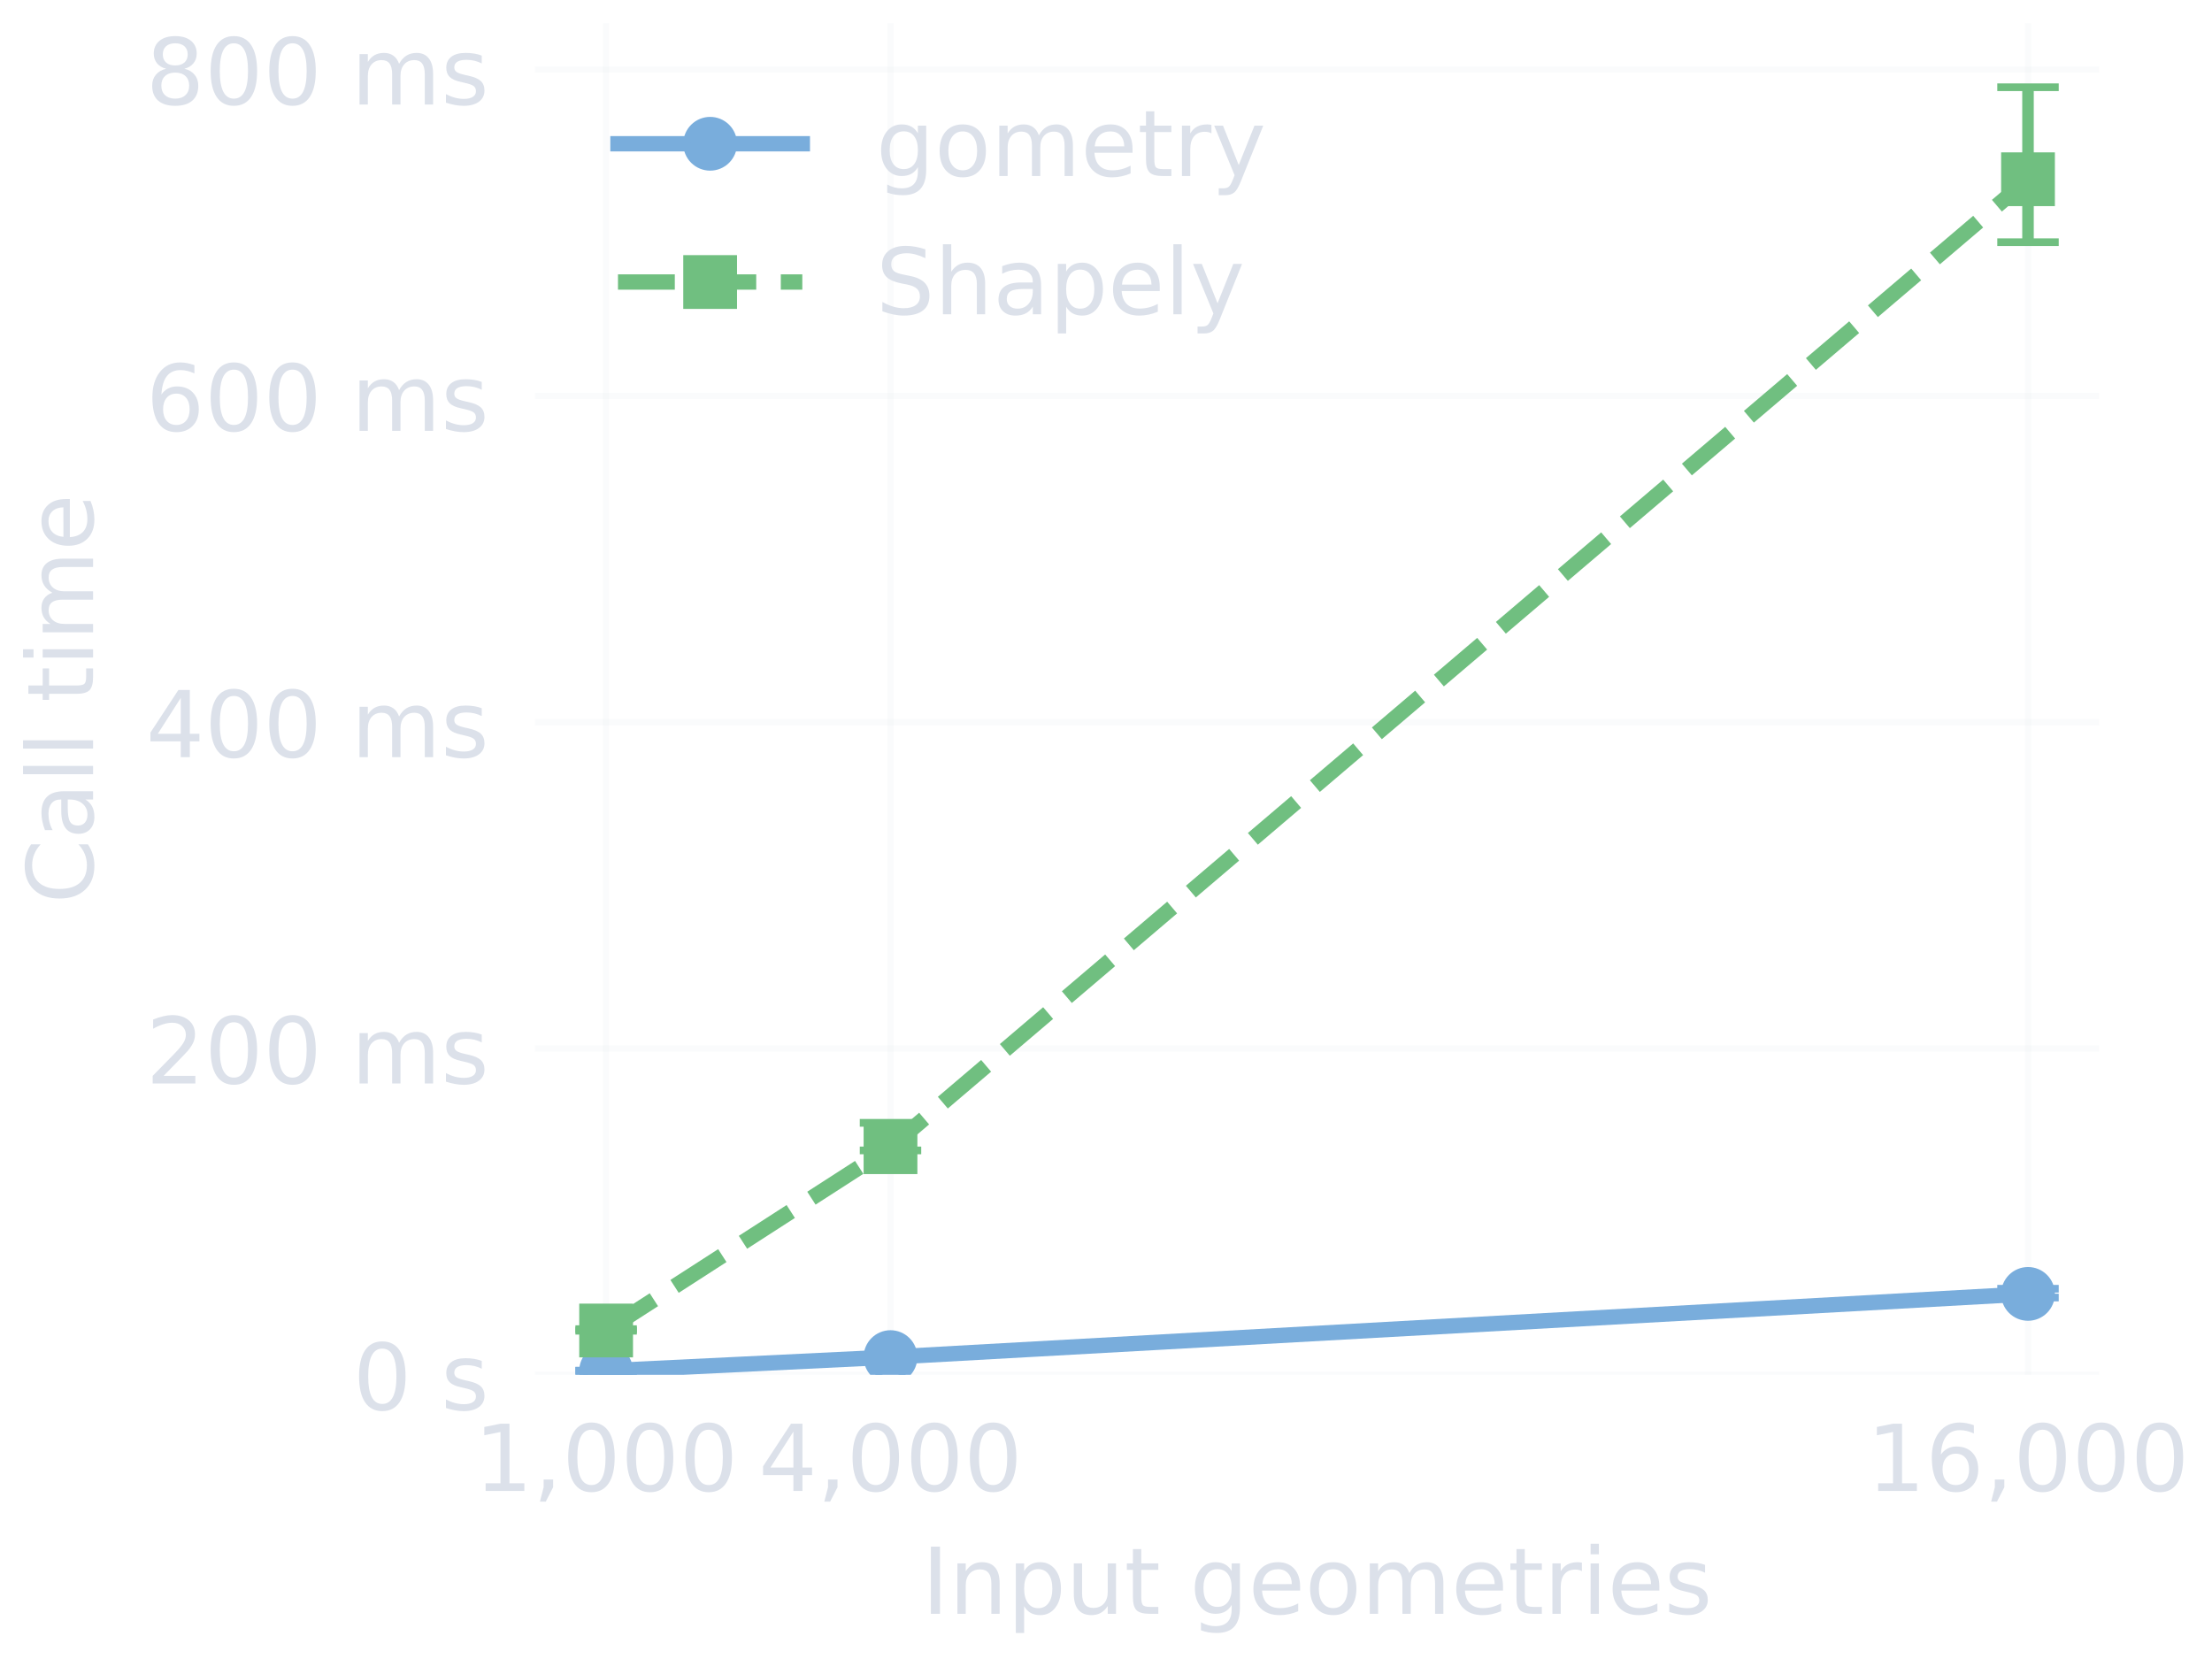
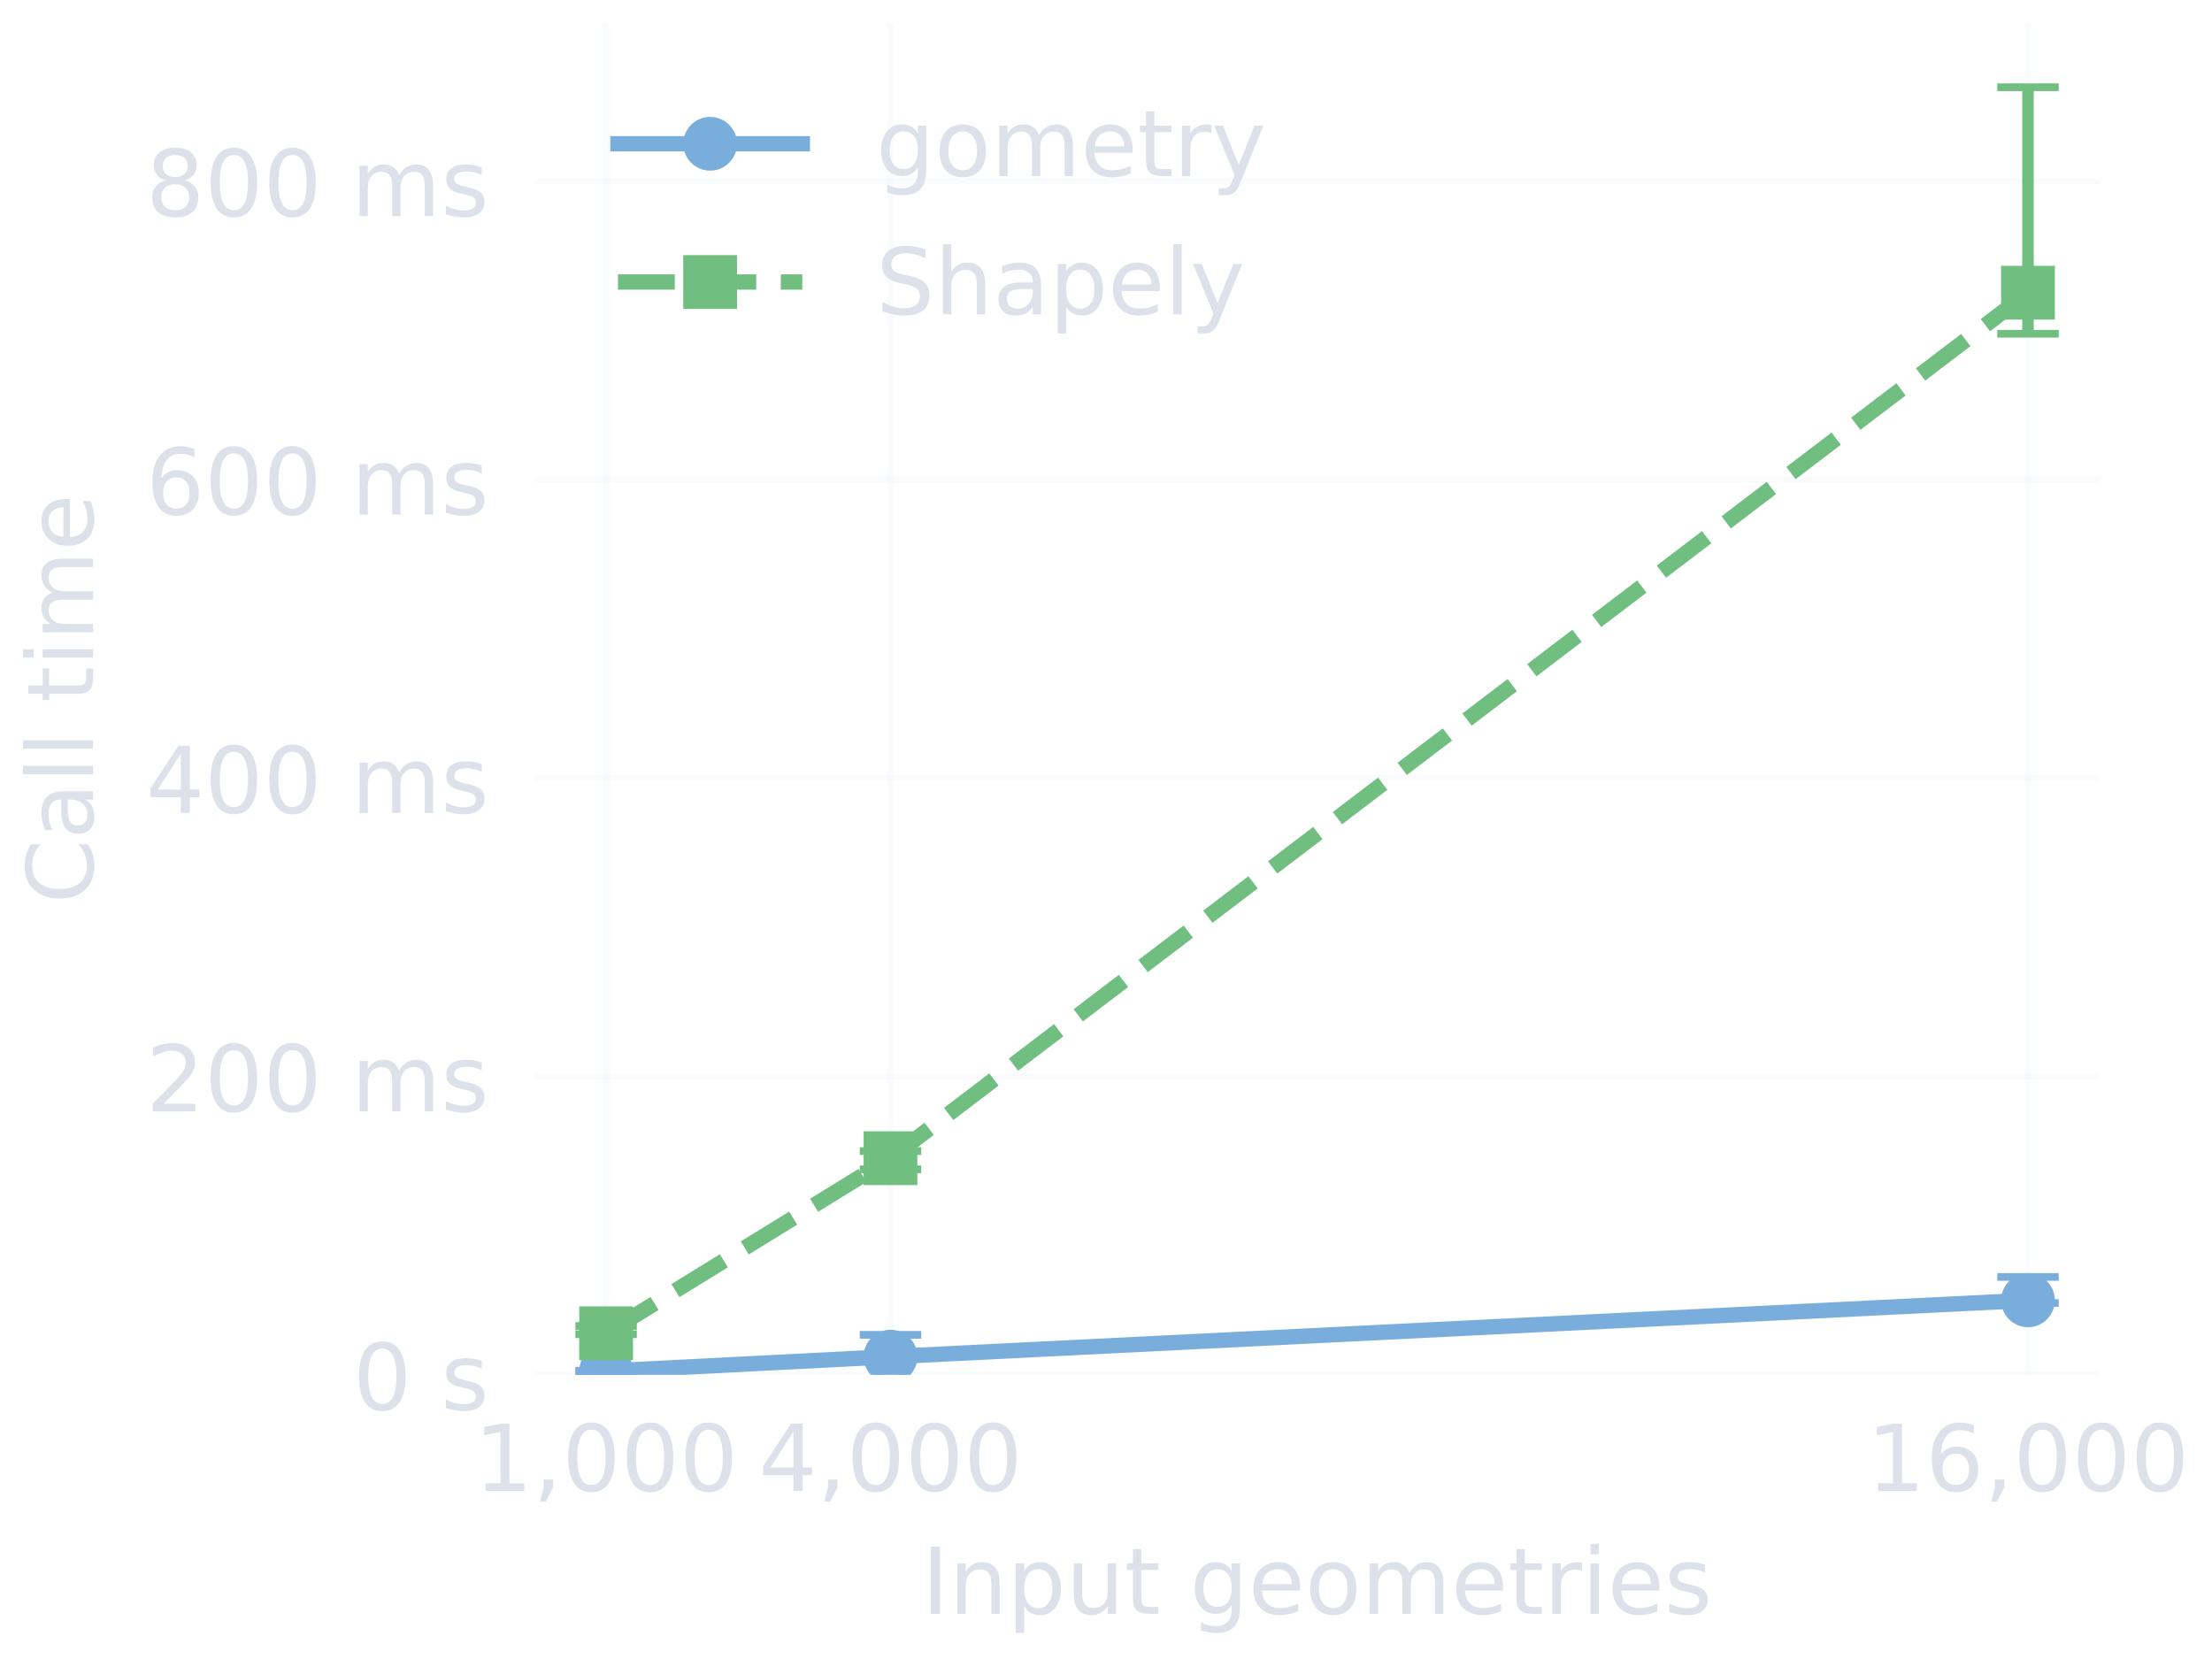
<svg xmlns="http://www.w3.org/2000/svg" xmlns:xlink="http://www.w3.org/1999/xlink" width="288pt" height="216pt" viewBox="0 0 288 216" version="1.1">
  <defs>
    <style type="text/css">*{stroke-linejoin: round; stroke-linecap: butt}</style>
  </defs>
  <g id="figure_1">
    <g id="patch_1">
      <path d="M 0 216 L 288 216 L 288 0 L 0 0 L 0 216 z " style="fill: none" />
    </g>
    <g id="axes_1">
      <g id="patch_2">
        <path d="M 69.66 178.999 L 273.3 178.999 L 273.3 3 L 69.66 3 L 69.66 178.999 z " style="fill: none" />
      </g>
      <g id="matplotlib.axis_1">
        <g id="xtick_1">
          <g id="line2d_1">
            <path d="M 78.916 178.999 L 78.916 3 " clip-path="url(#p5478504108)" style="fill: none; stroke: #dce1ea; stroke-opacity: 0.16; stroke-width: 0.8; stroke-linecap: square" />
          </g>
          <g id="line2d_2" />
          <g id="text_1">
            <g style="fill: #dce1ea" transform="translate(61.73944 194.116) scale(0.12 -0.12)">
              <defs>
                <path id="DejaVuSans-14" d="M 794 531 L 1825 531 L 1825 4091 L 703 3866 L 703 4441 L 1819 4666 L 2450 4666 L 2450 531 L 3481 531 L 3481 0 L 794 0 L 794 531 z " transform="scale(0.015625)" />
                <path id="DejaVuSans-f" d="M 750 794 L 1409 794 L 1409 256 L 897 -744 L 494 -744 L 750 256 L 750 794 z " transform="scale(0.015625)" />
                <path id="DejaVuSans-13" d="M 2034 4250 Q 1547 4250 1301 3770 Q 1056 3291 1056 2328 Q 1056 1369 1301 889 Q 1547 409 2034 409 Q 2525 409 2770 889 Q 3016 1369 3016 2328 Q 3016 3291 2770 3770 Q 2525 4250 2034 4250 z M 2034 4750 Q 2819 4750 3233 4129 Q 3647 3509 3647 2328 Q 3647 1150 3233 529 Q 2819 -91 2034 -91 Q 1250 -91 836 529 Q 422 1150 422 2328 Q 422 3509 836 4129 Q 1250 4750 2034 4750 z " transform="scale(0.015625)" />
              </defs>
              <use xlink:href="#DejaVuSans-14" />
              <use xlink:href="#DejaVuSans-f" transform="translate(63.625 0)" />
              <use xlink:href="#DejaVuSans-13" transform="translate(95.40625 0)" />
              <use xlink:href="#DejaVuSans-13" transform="translate(159.0312 0)" />
              <use xlink:href="#DejaVuSans-13" transform="translate(222.6562 0)" />
            </g>
          </g>
        </g>
        <g id="xtick_2">
          <g id="line2d_3">
            <path d="M 115.942 178.999 L 115.942 3 " clip-path="url(#p5478504108)" style="fill: none; stroke: #dce1ea; stroke-opacity: 0.16; stroke-width: 0.8; stroke-linecap: square" />
          </g>
          <g id="line2d_4" />
          <g id="text_2">
            <g style="fill: #dce1ea" transform="translate(98.76498 194.116) scale(0.12 -0.12)">
              <defs>
                <path id="DejaVuSans-17" d="M 2419 4116 L 825 1625 L 2419 1625 L 2419 4116 z M 2253 4666 L 3047 4666 L 3047 1625 L 3713 1625 L 3713 1100 L 3047 1100 L 3047 0 L 2419 0 L 2419 1100 L 313 1100 L 313 1709 L 2253 4666 z " transform="scale(0.015625)" />
              </defs>
              <use xlink:href="#DejaVuSans-17" />
              <use xlink:href="#DejaVuSans-f" transform="translate(63.625 0)" />
              <use xlink:href="#DejaVuSans-13" transform="translate(95.40625 0)" />
              <use xlink:href="#DejaVuSans-13" transform="translate(159.0312 0)" />
              <use xlink:href="#DejaVuSans-13" transform="translate(222.6562 0)" />
            </g>
          </g>
        </g>
        <g id="xtick_3">
          <g id="line2d_5">
            <path d="M 264.044 178.999 L 264.044 3 " clip-path="url(#p5478504108)" style="fill: none; stroke: #dce1ea; stroke-opacity: 0.16; stroke-width: 0.8; stroke-linecap: square" />
          </g>
          <g id="line2d_6" />
          <g id="text_3">
            <g style="fill: #dce1ea" transform="translate(243.0497 194.116) scale(0.12 -0.12)">
              <defs>
                <path id="DejaVuSans-19" d="M 2113 2584 Q 1688 2584 1439 2293 Q 1191 2003 1191 1497 Q 1191 994 1439 701 Q 1688 409 2113 409 Q 2538 409 2786 701 Q 3034 994 3034 1497 Q 3034 2003 2786 2293 Q 2538 2584 2113 2584 z M 3366 4563 L 3366 3988 Q 3128 4100 2886 4159 Q 2644 4219 2406 4219 Q 1781 4219 1451 3797 Q 1122 3375 1075 2522 Q 1259 2794 1537 2939 Q 1816 3084 2150 3084 Q 2853 3084 3261 2657 Q 3669 2231 3669 1497 Q 3669 778 3244 343 Q 2819 -91 2113 -91 Q 1303 -91 875 529 Q 447 1150 447 2328 Q 447 3434 972 4092 Q 1497 4750 2381 4750 Q 2619 4750 2861 4703 Q 3103 4656 3366 4563 z " transform="scale(0.015625)" />
              </defs>
              <use xlink:href="#DejaVuSans-14" />
              <use xlink:href="#DejaVuSans-19" transform="translate(63.625 0)" />
              <use xlink:href="#DejaVuSans-f" transform="translate(127.25 0)" />
              <use xlink:href="#DejaVuSans-13" transform="translate(159.0312 0)" />
              <use xlink:href="#DejaVuSans-13" transform="translate(222.6562 0)" />
              <use xlink:href="#DejaVuSans-13" transform="translate(286.2812 0)" />
            </g>
          </g>
        </g>
        <g id="text_4">
          <g style="fill: #dce1ea" transform="translate(120.0255 210.1169) scale(0.12 -0.12)">
            <defs>
              <path id="DejaVuSans-2c" d="M 628 4666 L 1259 4666 L 1259 0 L 628 0 L 628 4666 z " transform="scale(0.015625)" />
              <path id="DejaVuSans-51" d="M 3513 2113 L 3513 0 L 2938 0 L 2938 2094 Q 2938 2591 2744 2837 Q 2550 3084 2163 3084 Q 1697 3084 1428 2787 Q 1159 2491 1159 1978 L 1159 0 L 581 0 L 581 3500 L 1159 3500 L 1159 2956 Q 1366 3272 1645 3428 Q 1925 3584 2291 3584 Q 2894 3584 3203 3211 Q 3513 2838 3513 2113 z " transform="scale(0.015625)" />
              <path id="DejaVuSans-53" d="M 1159 525 L 1159 -1331 L 581 -1331 L 581 3500 L 1159 3500 L 1159 2969 Q 1341 3281 1617 3432 Q 1894 3584 2278 3584 Q 2916 3584 3314 3078 Q 3713 2572 3713 1747 Q 3713 922 3314 415 Q 2916 -91 2278 -91 Q 1894 -91 1617 61 Q 1341 213 1159 525 z M 3116 1747 Q 3116 2381 2855 2742 Q 2594 3103 2138 3103 Q 1681 3103 1420 2742 Q 1159 2381 1159 1747 Q 1159 1113 1420 752 Q 1681 391 2138 391 Q 2594 391 2855 752 Q 3116 1113 3116 1747 z " transform="scale(0.015625)" />
              <path id="DejaVuSans-58" d="M 544 1381 L 544 3500 L 1119 3500 L 1119 1403 Q 1119 906 1312 657 Q 1506 409 1894 409 Q 2359 409 2629 706 Q 2900 1003 2900 1516 L 2900 3500 L 3475 3500 L 3475 0 L 2900 0 L 2900 538 Q 2691 219 2414 64 Q 2138 -91 1772 -91 Q 1169 -91 856 284 Q 544 659 544 1381 z M 1991 3584 L 1991 3584 z " transform="scale(0.015625)" />
              <path id="DejaVuSans-57" d="M 1172 4494 L 1172 3500 L 2356 3500 L 2356 3053 L 1172 3053 L 1172 1153 Q 1172 725 1289 603 Q 1406 481 1766 481 L 2356 481 L 2356 0 L 1766 0 Q 1100 0 847 248 Q 594 497 594 1153 L 594 3053 L 172 3053 L 172 3500 L 594 3500 L 594 4494 L 1172 4494 z " transform="scale(0.015625)" />
              <path id="DejaVuSans-3" transform="scale(0.015625)" />
              <path id="DejaVuSans-4a" d="M 2906 1791 Q 2906 2416 2648 2759 Q 2391 3103 1925 3103 Q 1463 3103 1205 2759 Q 947 2416 947 1791 Q 947 1169 1205 825 Q 1463 481 1925 481 Q 2391 481 2648 825 Q 2906 1169 2906 1791 z M 3481 434 Q 3481 -459 3084 -895 Q 2688 -1331 1869 -1331 Q 1566 -1331 1297 -1286 Q 1028 -1241 775 -1147 L 775 -588 Q 1028 -725 1275 -790 Q 1522 -856 1778 -856 Q 2344 -856 2625 -561 Q 2906 -266 2906 331 L 2906 616 Q 2728 306 2450 153 Q 2172 0 1784 0 Q 1141 0 747 490 Q 353 981 353 1791 Q 353 2603 747 3093 Q 1141 3584 1784 3584 Q 2172 3584 2450 3431 Q 2728 3278 2906 2969 L 2906 3500 L 3481 3500 L 3481 434 z " transform="scale(0.015625)" />
              <path id="DejaVuSans-48" d="M 3597 1894 L 3597 1613 L 953 1613 Q 991 1019 1311 708 Q 1631 397 2203 397 Q 2534 397 2845 478 Q 3156 559 3463 722 L 3463 178 Q 3153 47 2828 -22 Q 2503 -91 2169 -91 Q 1331 -91 842 396 Q 353 884 353 1716 Q 353 2575 817 3079 Q 1281 3584 2069 3584 Q 2775 3584 3186 3129 Q 3597 2675 3597 1894 z M 3022 2063 Q 3016 2534 2758 2815 Q 2500 3097 2075 3097 Q 1594 3097 1305 2825 Q 1016 2553 972 2059 L 3022 2063 z " transform="scale(0.015625)" />
              <path id="DejaVuSans-52" d="M 1959 3097 Q 1497 3097 1228 2736 Q 959 2375 959 1747 Q 959 1119 1226 758 Q 1494 397 1959 397 Q 2419 397 2687 759 Q 2956 1122 2956 1747 Q 2956 2369 2687 2733 Q 2419 3097 1959 3097 z M 1959 3584 Q 2709 3584 3137 3096 Q 3566 2609 3566 1747 Q 3566 888 3137 398 Q 2709 -91 1959 -91 Q 1206 -91 779 398 Q 353 888 353 1747 Q 353 2609 779 3096 Q 1206 3584 1959 3584 z " transform="scale(0.015625)" />
              <path id="DejaVuSans-50" d="M 3328 2828 Q 3544 3216 3844 3400 Q 4144 3584 4550 3584 Q 5097 3584 5394 3201 Q 5691 2819 5691 2113 L 5691 0 L 5113 0 L 5113 2094 Q 5113 2597 4934 2840 Q 4756 3084 4391 3084 Q 3944 3084 3684 2787 Q 3425 2491 3425 1978 L 3425 0 L 2847 0 L 2847 2094 Q 2847 2600 2669 2842 Q 2491 3084 2119 3084 Q 1678 3084 1418 2786 Q 1159 2488 1159 1978 L 1159 0 L 581 0 L 581 3500 L 1159 3500 L 1159 2956 Q 1356 3278 1631 3431 Q 1906 3584 2284 3584 Q 2666 3584 2933 3390 Q 3200 3197 3328 2828 z " transform="scale(0.015625)" />
              <path id="DejaVuSans-55" d="M 2631 2963 Q 2534 3019 2420 3045 Q 2306 3072 2169 3072 Q 1681 3072 1420 2755 Q 1159 2438 1159 1844 L 1159 0 L 581 0 L 581 3500 L 1159 3500 L 1159 2956 Q 1341 3275 1631 3429 Q 1922 3584 2338 3584 Q 2397 3584 2469 3576 Q 2541 3569 2628 3553 L 2631 2963 z " transform="scale(0.015625)" />
              <path id="DejaVuSans-4c" d="M 603 3500 L 1178 3500 L 1178 0 L 603 0 L 603 3500 z M 603 4863 L 1178 4863 L 1178 4134 L 603 4134 L 603 4863 z " transform="scale(0.015625)" />
              <path id="DejaVuSans-56" d="M 2834 3397 L 2834 2853 Q 2591 2978 2328 3040 Q 2066 3103 1784 3103 Q 1356 3103 1142 2972 Q 928 2841 928 2578 Q 928 2378 1081 2264 Q 1234 2150 1697 2047 L 1894 2003 Q 2506 1872 2764 1633 Q 3022 1394 3022 966 Q 3022 478 2636 193 Q 2250 -91 1575 -91 Q 1294 -91 989 -36 Q 684 19 347 128 L 347 722 Q 666 556 975 473 Q 1284 391 1588 391 Q 1994 391 2212 530 Q 2431 669 2431 922 Q 2431 1156 2273 1281 Q 2116 1406 1581 1522 L 1381 1569 Q 847 1681 609 1914 Q 372 2147 372 2553 Q 372 3047 722 3315 Q 1072 3584 1716 3584 Q 2034 3584 2315 3537 Q 2597 3491 2834 3397 z " transform="scale(0.015625)" />
            </defs>
            <use xlink:href="#DejaVuSans-2c" />
            <use xlink:href="#DejaVuSans-51" transform="translate(29.5 0)" />
            <use xlink:href="#DejaVuSans-53" transform="translate(92.875 0)" />
            <use xlink:href="#DejaVuSans-58" transform="translate(156.3594 0)" />
            <use xlink:href="#DejaVuSans-57" transform="translate(219.7344 0)" />
            <use xlink:href="#DejaVuSans-3" transform="translate(258.9375 0)" />
            <use xlink:href="#DejaVuSans-4a" transform="translate(290.7188 0)" />
            <use xlink:href="#DejaVuSans-48" transform="translate(354.2031 0)" />
            <use xlink:href="#DejaVuSans-52" transform="translate(415.7344 0)" />
            <use xlink:href="#DejaVuSans-50" transform="translate(476.9219 0)" />
            <use xlink:href="#DejaVuSans-48" transform="translate(574.3281 0)" />
            <use xlink:href="#DejaVuSans-57" transform="translate(635.8594 0)" />
            <use xlink:href="#DejaVuSans-55" transform="translate(675.0625 0)" />
            <use xlink:href="#DejaVuSans-4c" transform="translate(716.1719 0)" />
            <use xlink:href="#DejaVuSans-48" transform="translate(743.9531 0)" />
            <use xlink:href="#DejaVuSans-56" transform="translate(805.4844 0)" />
          </g>
        </g>
      </g>
      <g id="matplotlib.axis_2">
        <g id="ytick_1">
          <g id="line2d_7">
            <path d="M 69.66 178.999 L 273.3 178.999 " clip-path="url(#p5478504108)" style="fill: none; stroke: #dce1ea; stroke-opacity: 0.16; stroke-width: 0.8; stroke-linecap: square" />
          </g>
          <g id="line2d_8" />
          <g id="text_5">
            <g style="fill: #dce1ea" transform="translate(45.95993 183.5574) scale(0.12 -0.12)">
              <use xlink:href="#DejaVuSans-13" />
              <use xlink:href="#DejaVuSans-3" transform="translate(63.625 0)" />
              <use xlink:href="#DejaVuSans-56" transform="translate(95.40625 0)" />
            </g>
          </g>
        </g>
        <g id="ytick_2">
          <g id="line2d_9">
-             <path d="M 69.66 136.511 L 273.3 136.511 " clip-path="url(#p5478504108)" style="fill: none; stroke: #dce1ea; stroke-opacity: 0.16; stroke-width: 0.8; stroke-linecap: square" />
+             <path d="M 69.66 140.144 L 273.3 140.144 " clip-path="url(#p5478504108)" style="fill: none; stroke: #dce1ea; stroke-opacity: 0.16; stroke-width: 0.8; stroke-linecap: square" />
          </g>
          <g id="line2d_10" />
          <g id="text_6">
-             <g style="fill: #dce1ea" transform="translate(19.00118 141.07) scale(0.12 -0.12)">
+             <g style="fill: #dce1ea" transform="translate(19.00118 144.7029) scale(0.12 -0.12)">
              <defs>
                <path id="DejaVuSans-15" d="M 1228 531 L 3431 531 L 3431 0 L 469 0 L 469 531 Q 828 903 1448 1529 Q 2069 2156 2228 2338 Q 2531 2678 2651 2914 Q 2772 3150 2772 3378 Q 2772 3750 2511 3984 Q 2250 4219 1831 4219 Q 1534 4219 1204 4116 Q 875 4013 500 3803 L 500 4441 Q 881 4594 1212 4672 Q 1544 4750 1819 4750 Q 2544 4750 2975 4387 Q 3406 4025 3406 3419 Q 3406 3131 3298 2873 Q 3191 2616 2906 2266 Q 2828 2175 2409 1742 Q 1991 1309 1228 531 z " transform="scale(0.015625)" />
              </defs>
              <use xlink:href="#DejaVuSans-15" />
              <use xlink:href="#DejaVuSans-13" transform="translate(63.625 0)" />
              <use xlink:href="#DejaVuSans-13" transform="translate(127.25 0)" />
              <use xlink:href="#DejaVuSans-3" transform="translate(190.875 0)" />
              <use xlink:href="#DejaVuSans-50" transform="translate(222.6562 0)" />
              <use xlink:href="#DejaVuSans-56" transform="translate(320.0625 0)" />
            </g>
          </g>
        </g>
        <g id="ytick_3">
          <g id="line2d_11">
-             <path d="M 69.66 94.024 L 273.3 94.024 " clip-path="url(#p5478504108)" style="fill: none; stroke: #dce1ea; stroke-opacity: 0.16; stroke-width: 0.8; stroke-linecap: square" />
+             <path d="M 69.66 101.29 L 273.3 101.29 " clip-path="url(#p5478504108)" style="fill: none; stroke: #dce1ea; stroke-opacity: 0.16; stroke-width: 0.8; stroke-linecap: square" />
          </g>
          <g id="line2d_12" />
          <g id="text_7">
-             <g style="fill: #dce1ea" transform="translate(19.00118 98.58265) scale(0.12 -0.12)">
+             <g style="fill: #dce1ea" transform="translate(19.00118 105.8484) scale(0.12 -0.12)">
              <use xlink:href="#DejaVuSans-17" />
              <use xlink:href="#DejaVuSans-13" transform="translate(63.625 0)" />
              <use xlink:href="#DejaVuSans-13" transform="translate(127.25 0)" />
              <use xlink:href="#DejaVuSans-3" transform="translate(190.875 0)" />
              <use xlink:href="#DejaVuSans-50" transform="translate(222.6562 0)" />
              <use xlink:href="#DejaVuSans-56" transform="translate(320.0625 0)" />
            </g>
          </g>
        </g>
        <g id="ytick_4">
          <g id="line2d_13">
-             <path d="M 69.66 51.537 L 273.3 51.537 " clip-path="url(#p5478504108)" style="fill: none; stroke: #dce1ea; stroke-opacity: 0.16; stroke-width: 0.8; stroke-linecap: square" />
+             <path d="M 69.66 62.435 L 273.3 62.435 " clip-path="url(#p5478504108)" style="fill: none; stroke: #dce1ea; stroke-opacity: 0.16; stroke-width: 0.8; stroke-linecap: square" />
          </g>
          <g id="line2d_14" />
          <g id="text_8">
-             <g style="fill: #dce1ea" transform="translate(19.00118 56.09526) scale(0.12 -0.12)">
+             <g style="fill: #dce1ea" transform="translate(19.00118 66.99395) scale(0.12 -0.12)">
              <use xlink:href="#DejaVuSans-19" />
              <use xlink:href="#DejaVuSans-13" transform="translate(63.625 0)" />
              <use xlink:href="#DejaVuSans-13" transform="translate(127.25 0)" />
              <use xlink:href="#DejaVuSans-3" transform="translate(190.875 0)" />
              <use xlink:href="#DejaVuSans-50" transform="translate(222.6562 0)" />
              <use xlink:href="#DejaVuSans-56" transform="translate(320.0625 0)" />
            </g>
          </g>
        </g>
        <g id="ytick_5">
          <g id="line2d_15">
-             <path d="M 69.66 9.049 L 273.3 9.049 " clip-path="url(#p5478504108)" style="fill: none; stroke: #dce1ea; stroke-opacity: 0.16; stroke-width: 0.8; stroke-linecap: square" />
+             <path d="M 69.66 23.581 L 273.3 23.581 " clip-path="url(#p5478504108)" style="fill: none; stroke: #dce1ea; stroke-opacity: 0.16; stroke-width: 0.8; stroke-linecap: square" />
          </g>
          <g id="line2d_16" />
          <g id="text_9">
-             <g style="fill: #dce1ea" transform="translate(19.00118 13.60788) scale(0.12 -0.12)">
+             <g style="fill: #dce1ea" transform="translate(19.00118 28.13946) scale(0.12 -0.12)">
              <defs>
                <path id="DejaVuSans-1b" d="M 2034 2216 Q 1584 2216 1326 1975 Q 1069 1734 1069 1313 Q 1069 891 1326 650 Q 1584 409 2034 409 Q 2484 409 2743 651 Q 3003 894 3003 1313 Q 3003 1734 2745 1975 Q 2488 2216 2034 2216 z M 1403 2484 Q 997 2584 770 2862 Q 544 3141 544 3541 Q 544 4100 942 4425 Q 1341 4750 2034 4750 Q 2731 4750 3128 4425 Q 3525 4100 3525 3541 Q 3525 3141 3298 2862 Q 3072 2584 2669 2484 Q 3125 2378 3379 2068 Q 3634 1759 3634 1313 Q 3634 634 3220 271 Q 2806 -91 2034 -91 Q 1263 -91 848 271 Q 434 634 434 1313 Q 434 1759 690 2068 Q 947 2378 1403 2484 z M 1172 3481 Q 1172 3119 1398 2916 Q 1625 2713 2034 2713 Q 2441 2713 2670 2916 Q 2900 3119 2900 3481 Q 2900 3844 2670 4047 Q 2441 4250 2034 4250 Q 1625 4250 1398 4047 Q 1172 3844 1172 3481 z " transform="scale(0.015625)" />
              </defs>
              <use xlink:href="#DejaVuSans-1b" />
              <use xlink:href="#DejaVuSans-13" transform="translate(63.625 0)" />
              <use xlink:href="#DejaVuSans-13" transform="translate(127.25 0)" />
              <use xlink:href="#DejaVuSans-3" transform="translate(190.875 0)" />
              <use xlink:href="#DejaVuSans-50" transform="translate(222.6562 0)" />
              <use xlink:href="#DejaVuSans-56" transform="translate(320.0625 0)" />
            </g>
          </g>
        </g>
        <g id="text_10">
          <g style="fill: #dce1ea" transform="translate(12.11837 117.662) rotate(-90) scale(0.12 -0.12)">
            <defs>
              <path id="DejaVuSans-26" d="M 4122 4306 L 4122 3641 Q 3803 3938 3442 4084 Q 3081 4231 2675 4231 Q 1875 4231 1450 3742 Q 1025 3253 1025 2328 Q 1025 1406 1450 917 Q 1875 428 2675 428 Q 3081 428 3442 575 Q 3803 722 4122 1019 L 4122 359 Q 3791 134 3420 21 Q 3050 -91 2638 -91 Q 1578 -91 968 557 Q 359 1206 359 2328 Q 359 3453 968 4101 Q 1578 4750 2638 4750 Q 3056 4750 3426 4639 Q 3797 4528 4122 4306 z " transform="scale(0.015625)" />
              <path id="DejaVuSans-44" d="M 2194 1759 Q 1497 1759 1228 1600 Q 959 1441 959 1056 Q 959 750 1161 570 Q 1363 391 1709 391 Q 2188 391 2477 730 Q 2766 1069 2766 1631 L 2766 1759 L 2194 1759 z M 3341 1997 L 3341 0 L 2766 0 L 2766 531 Q 2569 213 2275 61 Q 1981 -91 1556 -91 Q 1019 -91 701 211 Q 384 513 384 1019 Q 384 1609 779 1909 Q 1175 2209 1959 2209 L 2766 2209 L 2766 2266 Q 2766 2663 2505 2880 Q 2244 3097 1772 3097 Q 1472 3097 1187 3025 Q 903 2953 641 2809 L 641 3341 Q 956 3463 1253 3523 Q 1550 3584 1831 3584 Q 2591 3584 2966 3190 Q 3341 2797 3341 1997 z " transform="scale(0.015625)" />
              <path id="DejaVuSans-4f" d="M 603 4863 L 1178 4863 L 1178 0 L 603 0 L 603 4863 z " transform="scale(0.015625)" />
            </defs>
            <use xlink:href="#DejaVuSans-26" />
            <use xlink:href="#DejaVuSans-44" transform="translate(69.82812 0)" />
            <use xlink:href="#DejaVuSans-4f" transform="translate(131.1094 0)" />
            <use xlink:href="#DejaVuSans-4f" transform="translate(158.8906 0)" />
            <use xlink:href="#DejaVuSans-3" transform="translate(186.6719 0)" />
            <use xlink:href="#DejaVuSans-57" transform="translate(218.4531 0)" />
            <use xlink:href="#DejaVuSans-4c" transform="translate(257.6562 0)" />
            <use xlink:href="#DejaVuSans-50" transform="translate(285.4375 0)" />
            <use xlink:href="#DejaVuSans-48" transform="translate(382.8438 0)" />
          </g>
        </g>
      </g>
      <g id="line2d_17">
-         <path d="M 78.916 178.482 L 115.942 176.693 L 264.044 168.464 " clip-path="url(#p5478504108)" style="fill: none; stroke: #79addc; stroke-width: 2; stroke-linecap: square" />
+         <path d="M 78.916 178.519 L 115.942 176.635 L 264.044 169.296 " clip-path="url(#p5478504108)" style="fill: none; stroke: #79addc; stroke-width: 2; stroke-linecap: square" />
        <defs>
          <path id="mc495885b15" d="M 0 3 C 0.796 3 1.559 2.684 2.121 2.121 C 2.684 1.559 3 0.796 3 0 C 3 -0.796 2.684 -1.559 2.121 -2.121 C 1.559 -2.684 0.796 -3 0 -3 C -0.796 -3 -1.559 -2.684 -2.121 -2.121 C -2.684 -1.559 -3 -0.796 -3 0 C -3 0.796 -2.684 1.559 -2.121 2.121 C -1.559 2.684 -0.796 3 0 3 z " style="stroke: #79addc" />
        </defs>
        <g clip-path="url(#p5478504108)">
-           <use xlink:href="#mc495885b15" x="78.916" y="178.482" style="fill: #79addc; stroke: #79addc" />
-           <use xlink:href="#mc495885b15" x="115.942" y="176.693" style="fill: #79addc; stroke: #79addc" />
-           <use xlink:href="#mc495885b15" x="264.044" y="168.464" style="fill: #79addc; stroke: #79addc" />
+           <use xlink:href="#mc495885b15" x="78.916" y="178.519" style="fill: #79addc; stroke: #79addc" />
+           <use xlink:href="#mc495885b15" x="115.942" y="176.635" style="fill: #79addc; stroke: #79addc" />
+           <use xlink:href="#mc495885b15" x="264.044" y="169.296" style="fill: #79addc; stroke: #79addc" />
        </g>
      </g>
      <g id="line2d_18">
-         <path d="M 78.916 173.23 L 115.942 149.364 L 264.044 23.338 " clip-path="url(#p5478504108)" style="fill: none; stroke-dasharray: 7.4,3.2; stroke-dashoffset: 0; stroke: #70bf80; stroke-width: 2" />
+         <path d="M 78.916 173.592 L 115.942 150.797 L 264.044 38.111 " clip-path="url(#p5478504108)" style="fill: none; stroke-dasharray: 7.4,3.2; stroke-dashoffset: 0; stroke: #70bf80; stroke-width: 2" />
        <defs>
          <path id="m3add8ec235" d="M -3 3 L 3 3 L 3 -3 L -3 -3 z " style="stroke: #70bf80; stroke-linejoin: miter" />
        </defs>
        <g clip-path="url(#p5478504108)">
-           <use xlink:href="#m3add8ec235" x="78.916" y="173.23" style="fill: #70bf80; stroke: #70bf80; stroke-linejoin: miter" />
-           <use xlink:href="#m3add8ec235" x="115.942" y="149.364" style="fill: #70bf80; stroke: #70bf80; stroke-linejoin: miter" />
-           <use xlink:href="#m3add8ec235" x="264.044" y="23.338" style="fill: #70bf80; stroke: #70bf80; stroke-linejoin: miter" />
+           <use xlink:href="#m3add8ec235" x="78.916" y="173.592" style="fill: #70bf80; stroke: #70bf80; stroke-linejoin: miter" />
+           <use xlink:href="#m3add8ec235" x="115.942" y="150.797" style="fill: #70bf80; stroke: #70bf80; stroke-linejoin: miter" />
+           <use xlink:href="#m3add8ec235" x="264.044" y="38.111" style="fill: #70bf80; stroke: #70bf80; stroke-linejoin: miter" />
        </g>
      </g>
      <g id="LineCollection_1">
-         <path d="M 78.916 178.491 L 78.916 178.451 " clip-path="url(#p5478504108)" style="fill: none; stroke: #79addc; stroke-width: 1.5" />
+         <path d="M 78.916 178.535 L 78.916 178.468 " clip-path="url(#p5478504108)" style="fill: none; stroke: #79addc; stroke-width: 1.5" />
      </g>
      <g id="line2d_19">
        <defs>
          <path id="m60857985ae" d="M 4 0 L -4 -0 " style="stroke: #79addc" />
        </defs>
        <g clip-path="url(#p5478504108)">
-           <use xlink:href="#m60857985ae" x="78.916" y="178.491" style="fill: #79addc; stroke: #79addc" />
+           <use xlink:href="#m60857985ae" x="78.916" y="178.535" style="fill: #79addc; stroke: #79addc" />
        </g>
      </g>
      <g id="line2d_20">
        <g clip-path="url(#p5478504108)">
-           <use xlink:href="#m60857985ae" x="78.916" y="178.451" style="fill: #79addc; stroke: #79addc" />
+           <use xlink:href="#m60857985ae" x="78.916" y="178.468" style="fill: #79addc; stroke: #79addc" />
        </g>
      </g>
      <g id="LineCollection_2">
-         <path d="M 115.942 176.735 L 115.942 176.399 " clip-path="url(#p5478504108)" style="fill: none; stroke: #79addc; stroke-width: 1.5" />
+         <path d="M 115.942 176.915 L 115.942 173.794 " clip-path="url(#p5478504108)" style="fill: none; stroke: #79addc; stroke-width: 1.5" />
      </g>
      <g id="line2d_21">
        <g clip-path="url(#p5478504108)">
-           <use xlink:href="#m60857985ae" x="115.942" y="176.735" style="fill: #79addc; stroke: #79addc" />
+           <use xlink:href="#m60857985ae" x="115.942" y="176.915" style="fill: #79addc; stroke: #79addc" />
        </g>
      </g>
      <g id="line2d_22">
        <g clip-path="url(#p5478504108)">
-           <use xlink:href="#m60857985ae" x="115.942" y="176.399" style="fill: #79addc; stroke: #79addc" />
+           <use xlink:href="#m60857985ae" x="115.942" y="173.794" style="fill: #79addc; stroke: #79addc" />
        </g>
      </g>
      <g id="LineCollection_3">
-         <path d="M 264.044 168.934 L 264.044 167.792 " clip-path="url(#p5478504108)" style="fill: none; stroke: #79addc; stroke-width: 1.5" />
+         <path d="M 264.044 169.651 L 264.044 166.259 " clip-path="url(#p5478504108)" style="fill: none; stroke: #79addc; stroke-width: 1.5" />
      </g>
      <g id="line2d_23">
        <g clip-path="url(#p5478504108)">
-           <use xlink:href="#m60857985ae" x="264.044" y="168.934" style="fill: #79addc; stroke: #79addc" />
+           <use xlink:href="#m60857985ae" x="264.044" y="169.651" style="fill: #79addc; stroke: #79addc" />
        </g>
      </g>
      <g id="line2d_24">
        <g clip-path="url(#p5478504108)">
-           <use xlink:href="#m60857985ae" x="264.044" y="167.792" style="fill: #79addc; stroke: #79addc" />
+           <use xlink:href="#m60857985ae" x="264.044" y="166.259" style="fill: #79addc; stroke: #79addc" />
        </g>
      </g>
      <g id="LineCollection_4">
-         <path d="M 78.916 173.26 L 78.916 173.057 " clip-path="url(#p5478504108)" style="fill: none; stroke: #70bf80; stroke-width: 1.5" />
+         <path d="M 78.916 173.715 L 78.916 172.64 " clip-path="url(#p5478504108)" style="fill: none; stroke: #70bf80; stroke-width: 1.5" />
      </g>
      <g id="line2d_25">
        <defs>
          <path id="m3a4c5e80bb" d="M 4 0 L -4 -0 " style="stroke: #70bf80" />
        </defs>
        <g clip-path="url(#p5478504108)">
-           <use xlink:href="#m3a4c5e80bb" x="78.916" y="173.26" style="fill: #70bf80; stroke: #70bf80" />
+           <use xlink:href="#m3a4c5e80bb" x="78.916" y="173.715" style="fill: #70bf80; stroke: #70bf80" />
        </g>
      </g>
      <g id="line2d_26">
        <g clip-path="url(#p5478504108)">
-           <use xlink:href="#m3a4c5e80bb" x="78.916" y="173.057" style="fill: #70bf80; stroke: #70bf80" />
+           <use xlink:href="#m3a4c5e80bb" x="78.916" y="172.64" style="fill: #70bf80; stroke: #70bf80" />
        </g>
      </g>
      <g id="LineCollection_5">
-         <path d="M 115.942 149.782 L 115.942 146.192 " clip-path="url(#p5478504108)" style="fill: none; stroke: #70bf80; stroke-width: 1.5" />
+         <path d="M 115.942 152.246 L 115.942 149.869 " clip-path="url(#p5478504108)" style="fill: none; stroke: #70bf80; stroke-width: 1.5" />
      </g>
      <g id="line2d_27">
        <g clip-path="url(#p5478504108)">
-           <use xlink:href="#m3a4c5e80bb" x="115.942" y="149.782" style="fill: #70bf80; stroke: #70bf80" />
+           <use xlink:href="#m3a4c5e80bb" x="115.942" y="152.246" style="fill: #70bf80; stroke: #70bf80" />
        </g>
      </g>
      <g id="line2d_28">
        <g clip-path="url(#p5478504108)">
-           <use xlink:href="#m3a4c5e80bb" x="115.942" y="146.192" style="fill: #70bf80; stroke: #70bf80" />
+           <use xlink:href="#m3a4c5e80bb" x="115.942" y="149.869" style="fill: #70bf80; stroke: #70bf80" />
        </g>
      </g>
      <g id="LineCollection_6">
-         <path d="M 264.044 31.535 L 264.044 11.357 " clip-path="url(#p5478504108)" style="fill: none; stroke: #70bf80; stroke-width: 1.5" />
+         <path d="M 264.044 43.451 L 264.044 11.359 " clip-path="url(#p5478504108)" style="fill: none; stroke: #70bf80; stroke-width: 1.5" />
      </g>
      <g id="line2d_29">
        <g clip-path="url(#p5478504108)">
-           <use xlink:href="#m3a4c5e80bb" x="264.044" y="31.535" style="fill: #70bf80; stroke: #70bf80" />
+           <use xlink:href="#m3a4c5e80bb" x="264.044" y="43.451" style="fill: #70bf80; stroke: #70bf80" />
        </g>
      </g>
      <g id="line2d_30">
        <g clip-path="url(#p5478504108)">
-           <use xlink:href="#m3a4c5e80bb" x="264.044" y="11.357" style="fill: #70bf80; stroke: #70bf80" />
+           <use xlink:href="#m3a4c5e80bb" x="264.044" y="11.359" style="fill: #70bf80; stroke: #70bf80" />
        </g>
      </g>
      <g id="legend_1">
        <g id="line2d_31">
          <path d="M 80.46 18.718 L 92.46 18.718 L 104.46 18.718 " style="fill: none; stroke: #79addc; stroke-width: 2; stroke-linecap: square" />
          <g>
            <use xlink:href="#mc495885b15" x="92.46" y="18.718" style="fill: #79addc; stroke: #79addc" />
          </g>
        </g>
        <g id="text_11">
          <g style="fill: #dce1ea" transform="translate(114.0599 22.91837) scale(0.12 -0.12)">
            <defs>
              <path id="DejaVuSans-5c" d="M 2059 -325 Q 1816 -950 1584 -1140 Q 1353 -1331 966 -1331 L 506 -1331 L 506 -850 L 844 -850 Q 1081 -850 1212 -737 Q 1344 -625 1503 -206 L 1606 56 L 191 3500 L 800 3500 L 1894 763 L 2988 3500 L 3597 3500 L 2059 -325 z " transform="scale(0.015625)" />
            </defs>
            <use xlink:href="#DejaVuSans-4a" />
            <use xlink:href="#DejaVuSans-52" transform="translate(63.48438 0)" />
            <use xlink:href="#DejaVuSans-50" transform="translate(124.6719 0)" />
            <use xlink:href="#DejaVuSans-48" transform="translate(222.0781 0)" />
            <use xlink:href="#DejaVuSans-57" transform="translate(283.6094 0)" />
            <use xlink:href="#DejaVuSans-55" transform="translate(322.8125 0)" />
            <use xlink:href="#DejaVuSans-5c" transform="translate(363.9219 0)" />
          </g>
        </g>
        <g id="line2d_32">
          <path d="M 80.46 36.719 L 92.46 36.719 L 104.46 36.719 " style="fill: none; stroke-dasharray: 7.4,3.2; stroke-dashoffset: 0; stroke: #70bf80; stroke-width: 2" />
          <g>
            <use xlink:href="#m3add8ec235" x="92.46" y="36.719" style="fill: #70bf80; stroke: #70bf80; stroke-linejoin: miter" />
          </g>
        </g>
        <g id="text_12">
          <g style="fill: #dce1ea" transform="translate(114.0599 40.9193) scale(0.12 -0.12)">
            <defs>
              <path id="DejaVuSans-36" d="M 3425 4513 L 3425 3897 Q 3066 4069 2747 4153 Q 2428 4238 2131 4238 Q 1616 4238 1336 4038 Q 1056 3838 1056 3469 Q 1056 3159 1242 3001 Q 1428 2844 1947 2747 L 2328 2669 Q 3034 2534 3370 2195 Q 3706 1856 3706 1288 Q 3706 609 3251 259 Q 2797 -91 1919 -91 Q 1588 -91 1214 -16 Q 841 59 441 206 L 441 856 Q 825 641 1194 531 Q 1563 422 1919 422 Q 2459 422 2753 634 Q 3047 847 3047 1241 Q 3047 1584 2836 1778 Q 2625 1972 2144 2069 L 1759 2144 Q 1053 2284 737 2584 Q 422 2884 422 3419 Q 422 4038 858 4394 Q 1294 4750 2059 4750 Q 2388 4750 2728 4690 Q 3069 4631 3425 4513 z " transform="scale(0.015625)" />
              <path id="DejaVuSans-4b" d="M 3513 2113 L 3513 0 L 2938 0 L 2938 2094 Q 2938 2591 2744 2837 Q 2550 3084 2163 3084 Q 1697 3084 1428 2787 Q 1159 2491 1159 1978 L 1159 0 L 581 0 L 581 4863 L 1159 4863 L 1159 2956 Q 1366 3272 1645 3428 Q 1925 3584 2291 3584 Q 2894 3584 3203 3211 Q 3513 2838 3513 2113 z " transform="scale(0.015625)" />
            </defs>
            <use xlink:href="#DejaVuSans-36" />
            <use xlink:href="#DejaVuSans-4b" transform="translate(63.48438 0)" />
            <use xlink:href="#DejaVuSans-44" transform="translate(126.8594 0)" />
            <use xlink:href="#DejaVuSans-53" transform="translate(188.1406 0)" />
            <use xlink:href="#DejaVuSans-48" transform="translate(251.625 0)" />
            <use xlink:href="#DejaVuSans-4f" transform="translate(313.1562 0)" />
            <use xlink:href="#DejaVuSans-5c" transform="translate(340.9375 0)" />
          </g>
        </g>
      </g>
    </g>
  </g>
  <defs>
    <clipPath id="p5478504108">
      <rect x="69.66" y="3" width="203.64" height="175.999" />
    </clipPath>
  </defs>
</svg>
